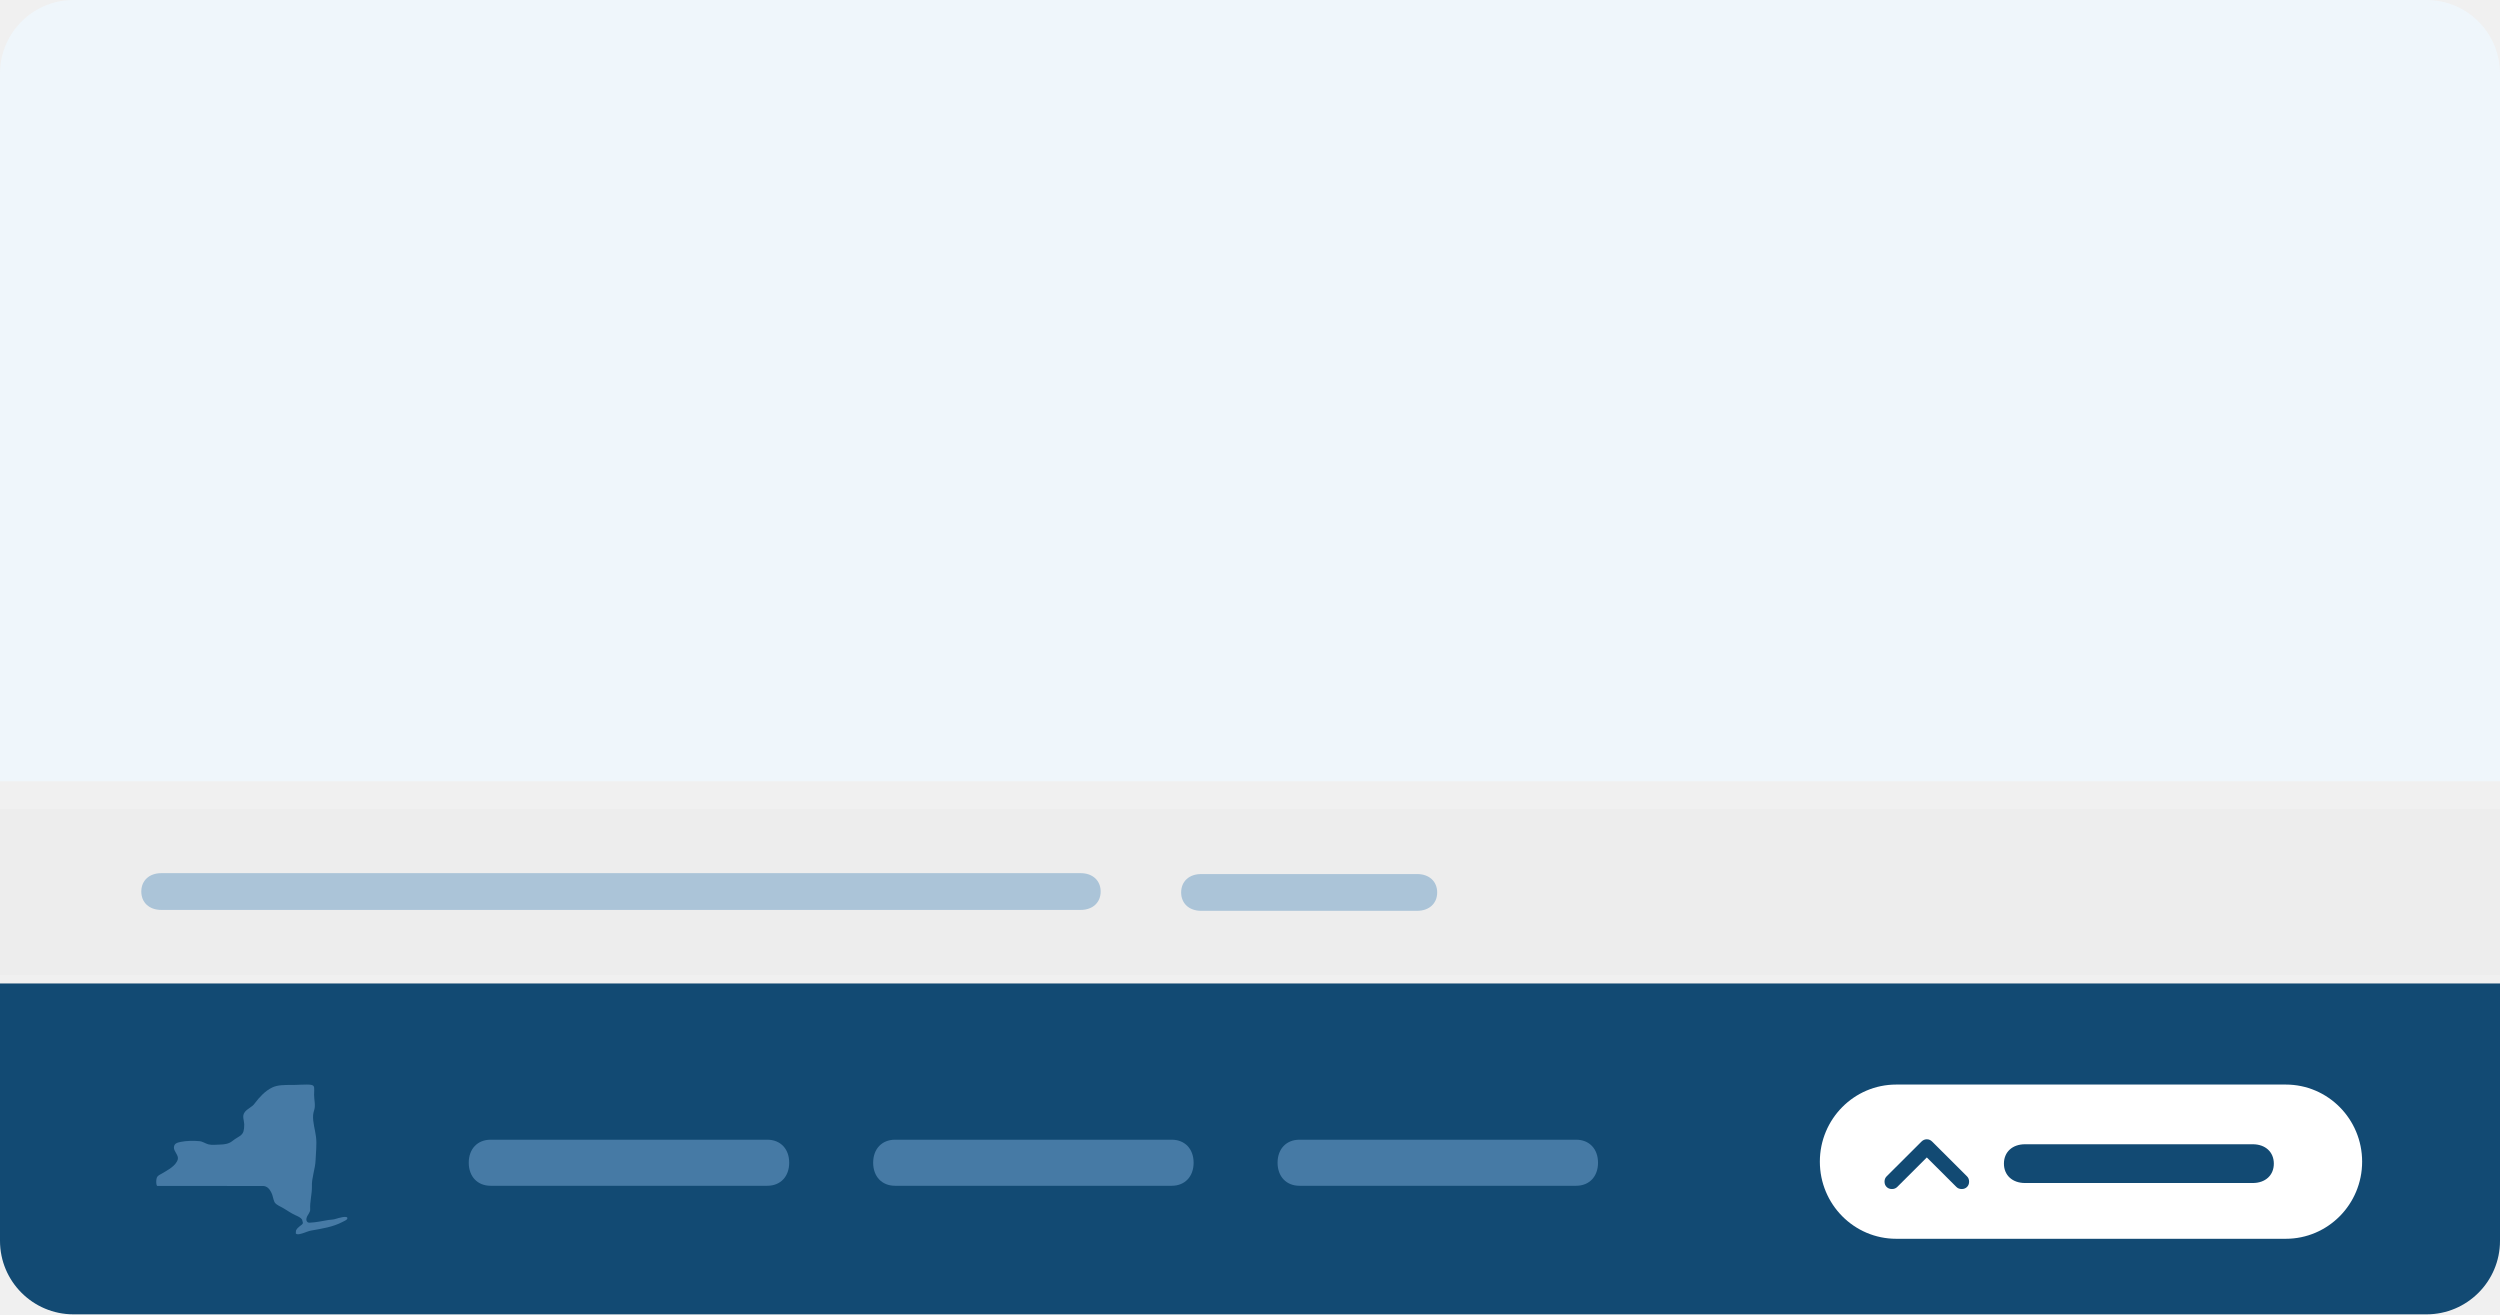
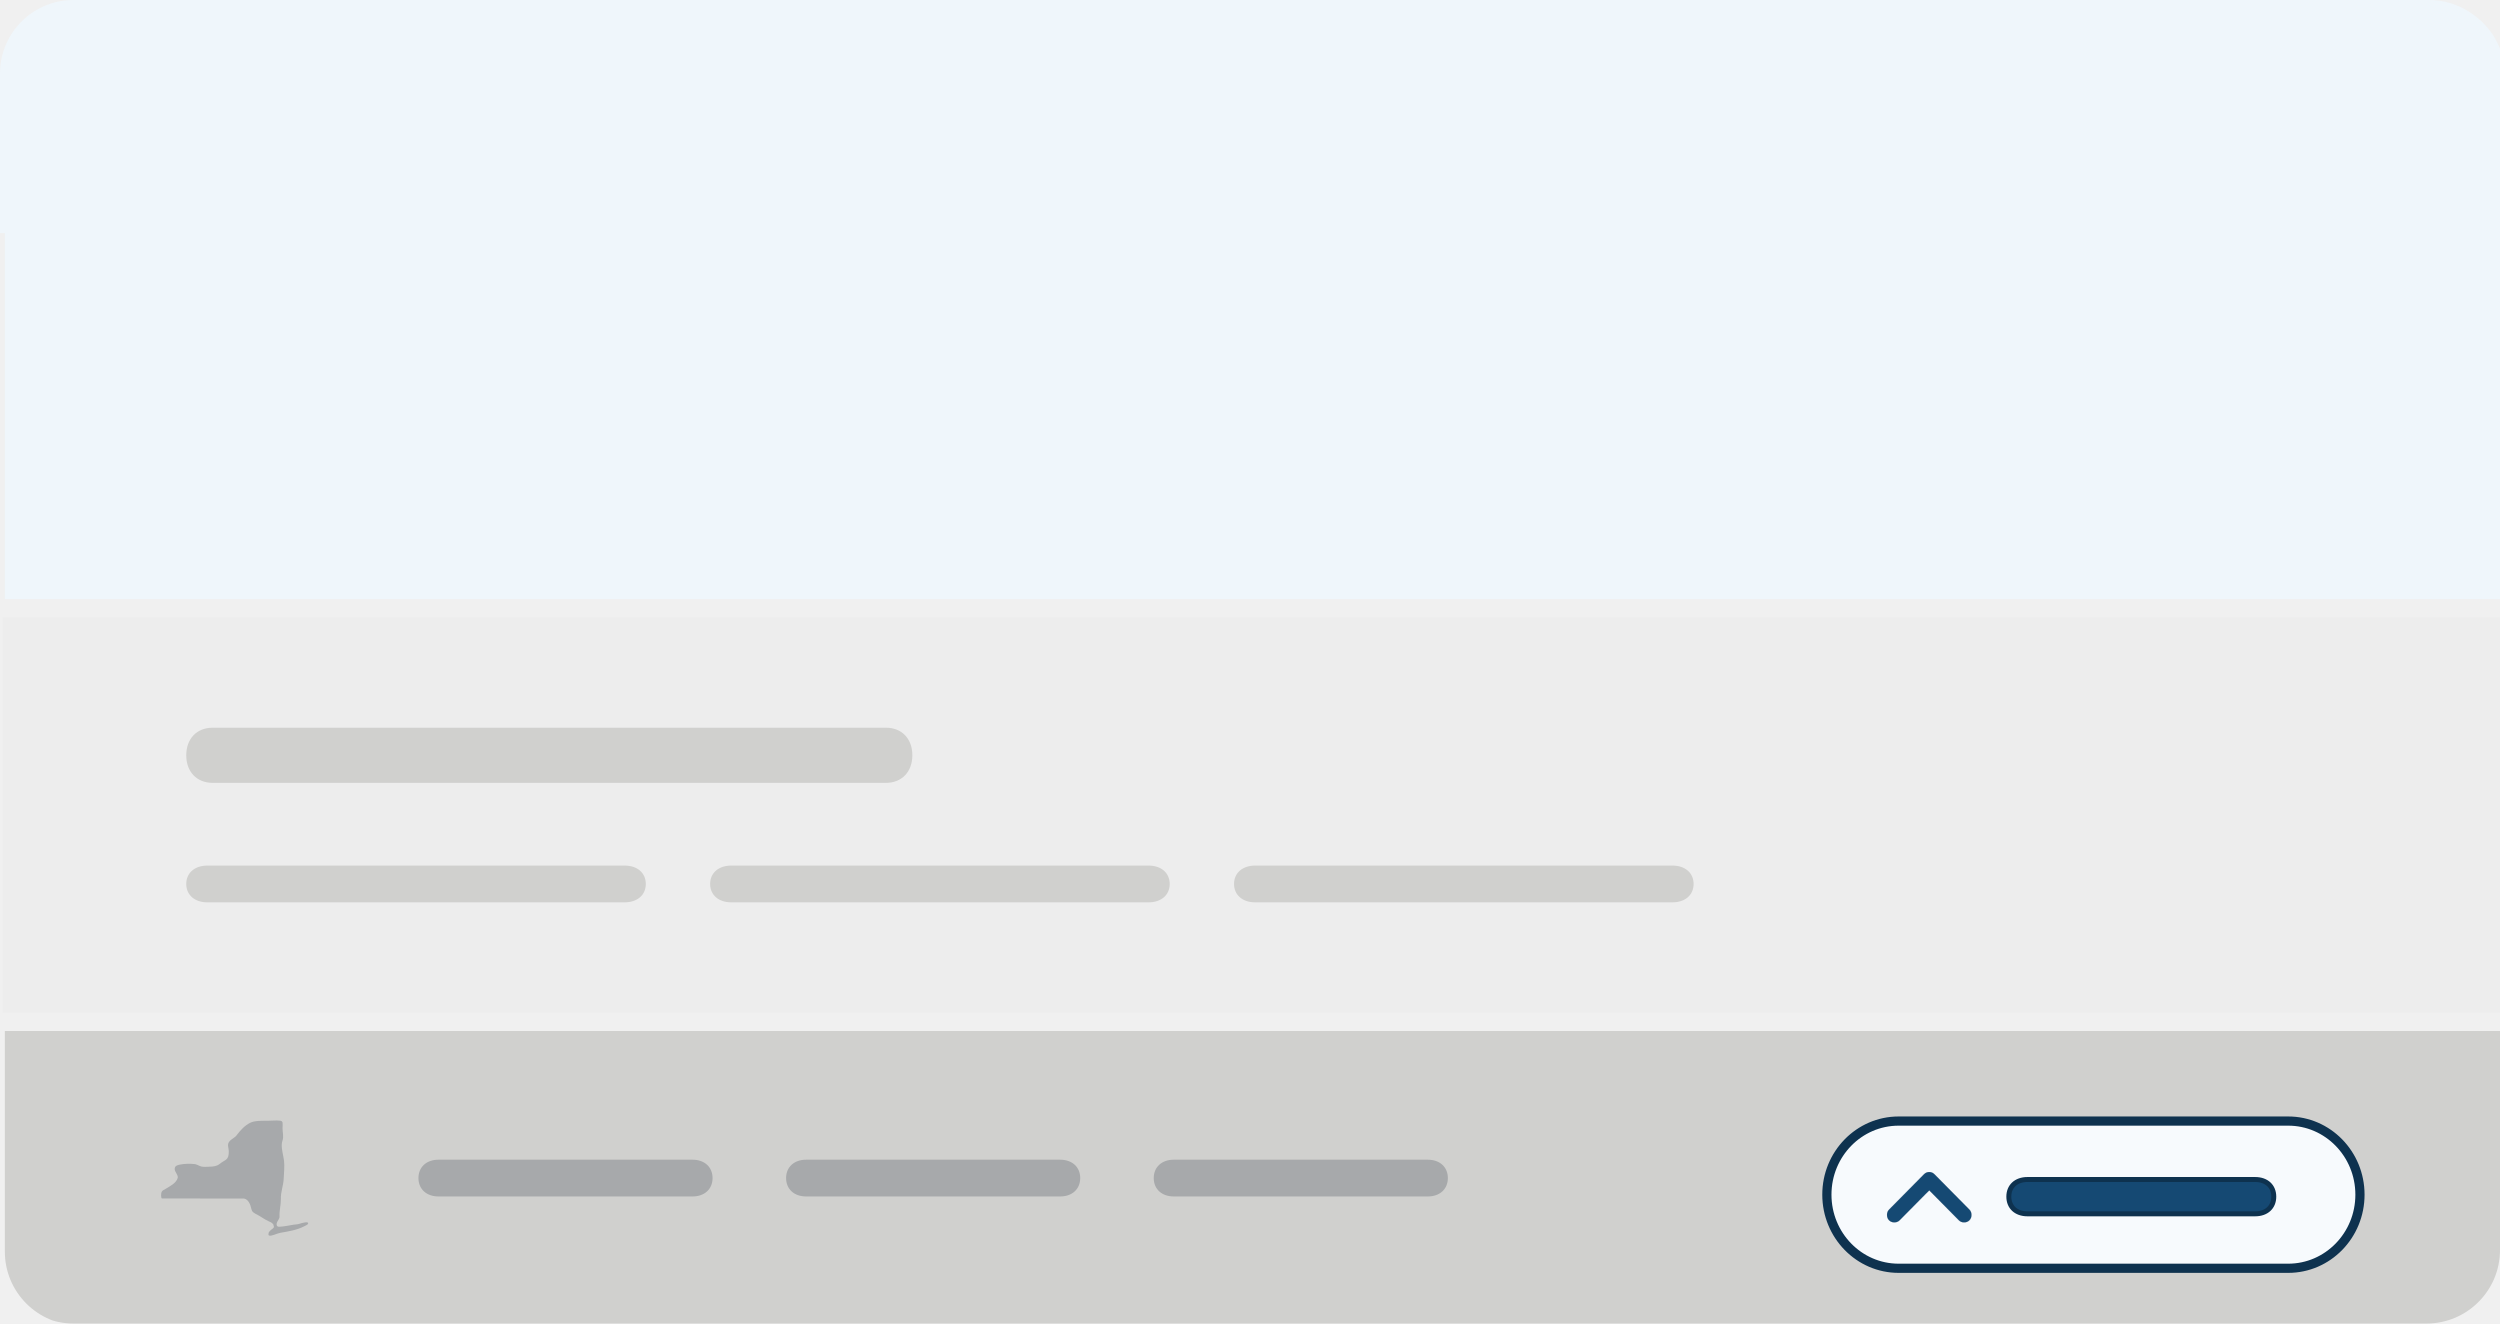
- <svg xmlns="http://www.w3.org/2000/svg" width="272" height="143" viewBox="0 0 272 143" fill="none">
-   <path d="M0 8C0 3.582 3.582 0 8 0H264C268.418 0 272 3.582 272 8V85H0V8Z" fill="#EFF6FB" />
-   <path d="M272 88H0V106.072H272V88Z" fill="#EDEDED" />
-   <path d="M117.573 99H17.552C16.244 99 15.373 98.2 15.373 97C15.373 95.8 16.244 95 17.552 95H117.573C118.88 95 119.752 95.8 119.752 97C119.752 98.2 118.88 99 117.573 99Z" fill="#ABC4D8" />
-   <path d="M154.187 99.097H130.686C129.379 99.097 128.508 98.297 128.508 97.097C128.508 95.897 129.379 95.097 130.686 95.097H154.187C155.494 95.097 156.365 95.897 156.365 97.097C156.365 98.297 155.494 99.097 154.187 99.097Z" fill="#ABC4D8" />
-   <path d="M0 107H272V135C272 139.418 268.418 143 264 143H8C3.582 143 0 139.418 0 135V107Z" fill="#124A73" />
-   <path d="M22.681 124.507C22.327 124.415 22.01 124.155 21.628 124.155C21.087 124.093 20.261 124.118 19.68 124.234C19.267 124.323 18.935 124.399 18.922 124.863C18.918 125.274 19.437 125.691 19.352 126.11C19.165 126.852 18.226 127.309 17.626 127.676C17.472 127.758 17.221 127.88 17.116 128.027C16.943 128.273 16.981 129.026 17.116 129.028C19.257 129.034 25.694 129.037 28.667 129.036C29.057 129.069 29.312 129.343 29.497 129.703C29.687 130.03 29.709 130.461 29.865 130.789C30.066 131.133 30.577 131.277 30.896 131.49C31.311 131.738 31.698 132.014 32.149 132.219C32.399 132.333 32.718 132.456 32.869 132.701L32.956 133.042C32.946 133.2 32.736 133.321 32.624 133.403C32.451 133.534 32.302 133.678 32.205 133.877L32.181 134.191C32.32 134.412 32.877 134.197 33.066 134.136C33.328 134.048 33.594 133.929 33.867 133.882C35.03 133.675 36.22 133.5 37.264 132.947C37.412 132.868 37.747 132.744 37.788 132.581C37.891 132.177 36.692 132.564 36.547 132.609C36.288 132.701 36.01 132.695 35.74 132.734C35.142 132.837 34.31 133.007 33.72 133.026C33.423 133.058 33.279 132.83 33.349 132.537C33.431 132.169 33.772 131.943 33.748 131.558C33.701 130.774 33.95 129.902 33.936 129.11C33.894 128.122 34.307 127.181 34.337 126.202C34.364 125.362 34.484 124.522 34.381 123.687C34.291 122.949 34.009 122.069 34.067 121.324C34.081 121.143 34.11 121.031 34.16 120.858C34.367 120.285 34.171 119.682 34.173 119.117C34.175 118.41 34.301 118.113 33.848 118.03C33.395 117.946 32.124 118.069 31.635 118.038C30.948 118.056 30.249 118.022 29.625 118.315C28.85 118.685 28.244 119.354 27.734 120.019C27.456 120.462 26.893 120.601 26.608 121.034C26.32 121.433 26.556 121.877 26.572 122.314C26.591 123.664 26.122 123.463 25.256 124.161C24.881 124.462 24.38 124.521 23.915 124.53C23.548 124.54 23.038 124.6 22.681 124.507Z" fill="#467AA5" />
-   <path d="M83.485 129.012H53.38C51.952 129.012 51 128.009 51 126.505C51 125 51.952 124 53.38 124H83.485C84.913 124 85.865 125 85.865 126.505C85.865 128.009 84.913 129.012 83.485 129.012Z" fill="#467AA5" />
-   <path d="M127.485 129.012H97.38C95.952 129.012 95 128.009 95 126.505C95 125 95.952 124 97.38 124H127.485C128.913 124 129.865 125 129.865 126.505C129.865 128.009 128.913 129.012 127.485 129.012Z" fill="#467AA5" />
-   <path d="M171.485 129.012H141.38C139.952 129.012 139 128.009 139 126.505C139 125 139.952 124 141.38 124H171.485C172.913 124 173.865 125 173.865 126.505C173.865 128.009 172.913 129.012 171.485 129.012Z" fill="#467AA5" />
-   <path d="M248.692 118H206.308C201.72 118 198 121.756 198 126.39C198 131.024 201.72 134.78 206.308 134.78H248.692C253.28 134.78 257 131.024 257 126.39C257 121.756 253.28 118 248.692 118Z" fill="white" />
-   <path d="M245.097 124.495H220.324C218.946 124.495 218.027 125.338 218.027 126.603C218.027 127.868 218.946 128.712 220.324 128.712H245.097C246.475 128.712 247.393 127.868 247.393 126.603C247.393 125.338 246.475 124.495 245.097 124.495Z" fill="#124A73" />
-   <path d="M209.638 125.93L206.419 129.141C206.268 129.292 206.075 129.367 205.841 129.367C205.607 129.367 205.415 129.292 205.264 129.141C205.112 128.99 205.037 128.798 205.037 128.565C205.037 128.331 205.112 128.139 205.264 127.988L209.06 124.201C209.225 124.037 209.417 123.954 209.638 123.954C209.858 123.954 210.05 124.037 210.215 124.201L214.012 127.988C214.163 128.139 214.238 128.331 214.238 128.565C214.238 128.798 214.163 128.99 214.012 129.141C213.86 129.292 213.668 129.367 213.434 129.367C213.2 129.367 213.007 129.292 212.856 129.141L209.638 125.93Z" fill="#124A73" />
+ <svg xmlns="http://www.w3.org/2000/svg" width="272" height="144" viewBox="0 0 272 144" fill="none">
+   <g clip-path="url(#clip0_11_45)">
+     <path d="M0.527 8.175C0.527 3.757 4.109 0.175 8.527 0.175H264.527C268.945 0.175 272.527 3.757 272.527 8.175V65.175H0.527V8.175Z" fill="#EFF6FB" />
+     <path d="M0.527 112.175H272.527V136.175C272.527 140.593 268.945 144.175 264.527 144.175H8.527C4.109 144.175 0.527 140.593 0.527 136.175V112.175Z" fill="#D0D0CE" />
+     <path d="M21.898 126.915C21.626 126.844 21.382 126.644 21.088 126.644C20.672 126.597 20.036 126.616 19.589 126.705C19.271 126.774 19.016 126.832 19.006 127.189C19.003 127.505 19.402 127.826 19.337 128.149C19.193 128.72 18.471 129.071 18.009 129.354C17.89 129.417 17.697 129.511 17.617 129.624C17.483 129.813 17.512 130.392 17.617 130.394C19.264 130.399 24.217 130.401 26.504 130.4C26.804 130.425 27.001 130.637 27.143 130.913C27.289 131.165 27.306 131.497 27.426 131.749C27.58 132.014 27.974 132.124 28.219 132.288C28.539 132.479 28.836 132.692 29.184 132.85C29.376 132.937 29.621 133.032 29.738 133.22L29.804 133.482C29.797 133.604 29.636 133.697 29.549 133.761C29.416 133.861 29.302 133.972 29.226 134.125L29.208 134.367C29.315 134.537 29.744 134.372 29.889 134.324C30.091 134.256 30.295 134.165 30.505 134.129C31.4 133.97 32.316 133.835 33.119 133.41C33.233 133.349 33.491 133.253 33.522 133.128C33.601 132.817 32.679 133.114 32.568 133.15C32.368 133.22 32.155 133.215 31.947 133.246C31.487 133.325 30.846 133.456 30.392 133.47C30.164 133.495 30.053 133.32 30.107 133.094C30.17 132.811 30.432 132.637 30.414 132.341C30.378 131.737 30.57 131.067 30.559 130.457C30.526 129.696 30.844 128.972 30.867 128.219C30.888 127.573 30.98 126.927 30.901 126.285C30.832 125.716 30.614 125.04 30.659 124.466C30.67 124.327 30.692 124.24 30.731 124.108C30.89 123.667 30.74 123.203 30.741 122.768C30.742 122.224 30.839 121.996 30.491 121.931C30.142 121.867 29.164 121.962 28.788 121.937C28.259 121.952 27.721 121.925 27.241 122.151C26.645 122.435 26.179 122.95 25.786 123.462C25.573 123.803 25.139 123.91 24.92 124.243C24.698 124.55 24.88 124.891 24.892 125.228C24.907 126.266 24.546 126.112 23.879 126.649C23.591 126.881 23.205 126.926 22.848 126.933C22.565 126.94 22.173 126.987 21.898 126.915Z" fill="#A7A9AB" />
+     <path d="M75.343 130.175H47.712C46.401 130.175 45.527 129.375 45.527 128.174C45.527 126.973 46.401 126.175 47.712 126.175H75.343C76.653 126.175 77.527 126.973 77.527 128.174C77.527 129.375 76.653 130.175 75.343 130.175Z" fill="#A7A9AB" />
+     <path d="M115.343 130.175H87.712C86.401 130.175 85.527 129.375 85.527 128.174C85.527 126.973 86.401 126.175 87.712 126.175H115.343C116.653 126.175 117.527 126.973 117.527 128.174C117.527 129.375 116.653 130.175 115.343 130.175Z" fill="#A7A9AB" />
+     <path d="M155.343 130.175H127.712C126.401 130.175 125.527 129.375 125.527 128.174C125.527 126.973 126.401 126.175 127.712 126.175H155.343C156.653 126.175 157.527 126.973 157.527 128.174C157.527 129.375 156.653 130.175 155.343 130.175Z" fill="#A7A9AB" />
+     <rect width="272" height="43" transform="translate(0.26355 67.175)" fill="#EDEDED" />
+     <path d="M96.393 85.175H23.134C21.412 85.175 20.264 83.974 20.264 82.173C20.264 80.372 21.412 79.175 23.134 79.175H96.393C98.115 79.175 99.263 80.372 99.263 82.173C99.263 83.974 98.115 85.175 96.393 85.175Z" fill="#D0D0CE" />
+     <path d="M67.964 98.175H22.564C21.183 98.175 20.264 97.375 20.264 96.175C20.264 94.975 21.183 94.175 22.564 94.175H67.964C69.344 94.175 70.264 94.975 70.264 96.175C70.264 97.375 69.344 98.175 67.964 98.175Z" fill="#D0D0CE" />
+     <path d="M124.964 98.175H79.564C78.183 98.175 77.263 97.375 77.263 96.175C77.263 94.975 78.183 94.175 79.564 94.175H124.964C126.344 94.175 127.264 94.975 127.264 96.175C127.264 97.375 126.344 98.175 124.964 98.175Z" fill="#D0D0CE" />
+     <path d="M181.964 98.175H136.563C135.184 98.175 134.264 97.375 134.264 96.175C134.264 94.975 135.184 94.175 136.563 94.175H181.964C183.344 94.175 184.264 94.975 184.264 96.175C184.264 97.375 183.344 98.175 181.964 98.175Z" fill="#D0D0CE" />
+     <path d="M0 8C0 3.582 3.582 0 8 0H264.264C268.682 0 272.264 3.582 272.264 8V25.363H0V8Z" fill="#EFF6FB" />
+   </g>
+   <path d="M206.572 121.972H248.956C253.257 121.972 256.763 125.546 256.764 129.98C256.764 134.414 253.257 137.989 248.956 137.989H206.572C202.271 137.989 198.764 134.414 198.764 129.98C198.764 125.546 202.271 121.972 206.572 121.972Z" fill="#F7FAFD" stroke="#0E324F" />
+   <path d="M220.588 128.33H245.36C245.993 128.33 246.497 128.526 246.841 128.845C247.182 129.163 247.386 129.623 247.386 130.197C247.386 130.771 247.182 131.231 246.841 131.549C246.497 131.869 245.993 132.065 245.36 132.065H220.588C219.955 132.065 219.451 131.869 219.107 131.549C218.766 131.231 218.561 130.771 218.561 130.197C218.561 129.623 218.766 129.163 219.107 128.845C219.451 128.526 219.955 128.33 220.588 128.33Z" fill="#154973" stroke="#0E324F" stroke-width="0.541" />
+   <path d="M209.901 127.517C210.119 127.517 210.31 127.6 210.474 127.765L214.27 131.606C214.42 131.758 214.495 131.95 214.495 132.185C214.495 132.42 214.42 132.614 214.27 132.765C214.12 132.917 213.929 132.993 213.698 132.993C213.465 132.993 213.274 132.917 213.124 132.765L209.906 129.51L209.901 129.514L209.484 129.927L206.678 132.765C206.528 132.917 206.337 132.993 206.105 132.993C205.873 132.993 205.681 132.917 205.531 132.765C205.382 132.614 205.307 132.42 205.307 132.185C205.307 131.951 205.382 131.758 205.531 131.606L209.328 127.765C209.492 127.6 209.683 127.517 209.901 127.517Z" fill="#154973" stroke="#0E324F" stroke-width="0.014" />
+   <defs>
+     <clipPath id="clip0_11_45">
+       <path d="M0 0H272V136C272 140.418 268.418 144 264 144H8C3.582 144 0 140.418 0 136V0Z" fill="white" />
+     </clipPath>
+   </defs>
</svg>
